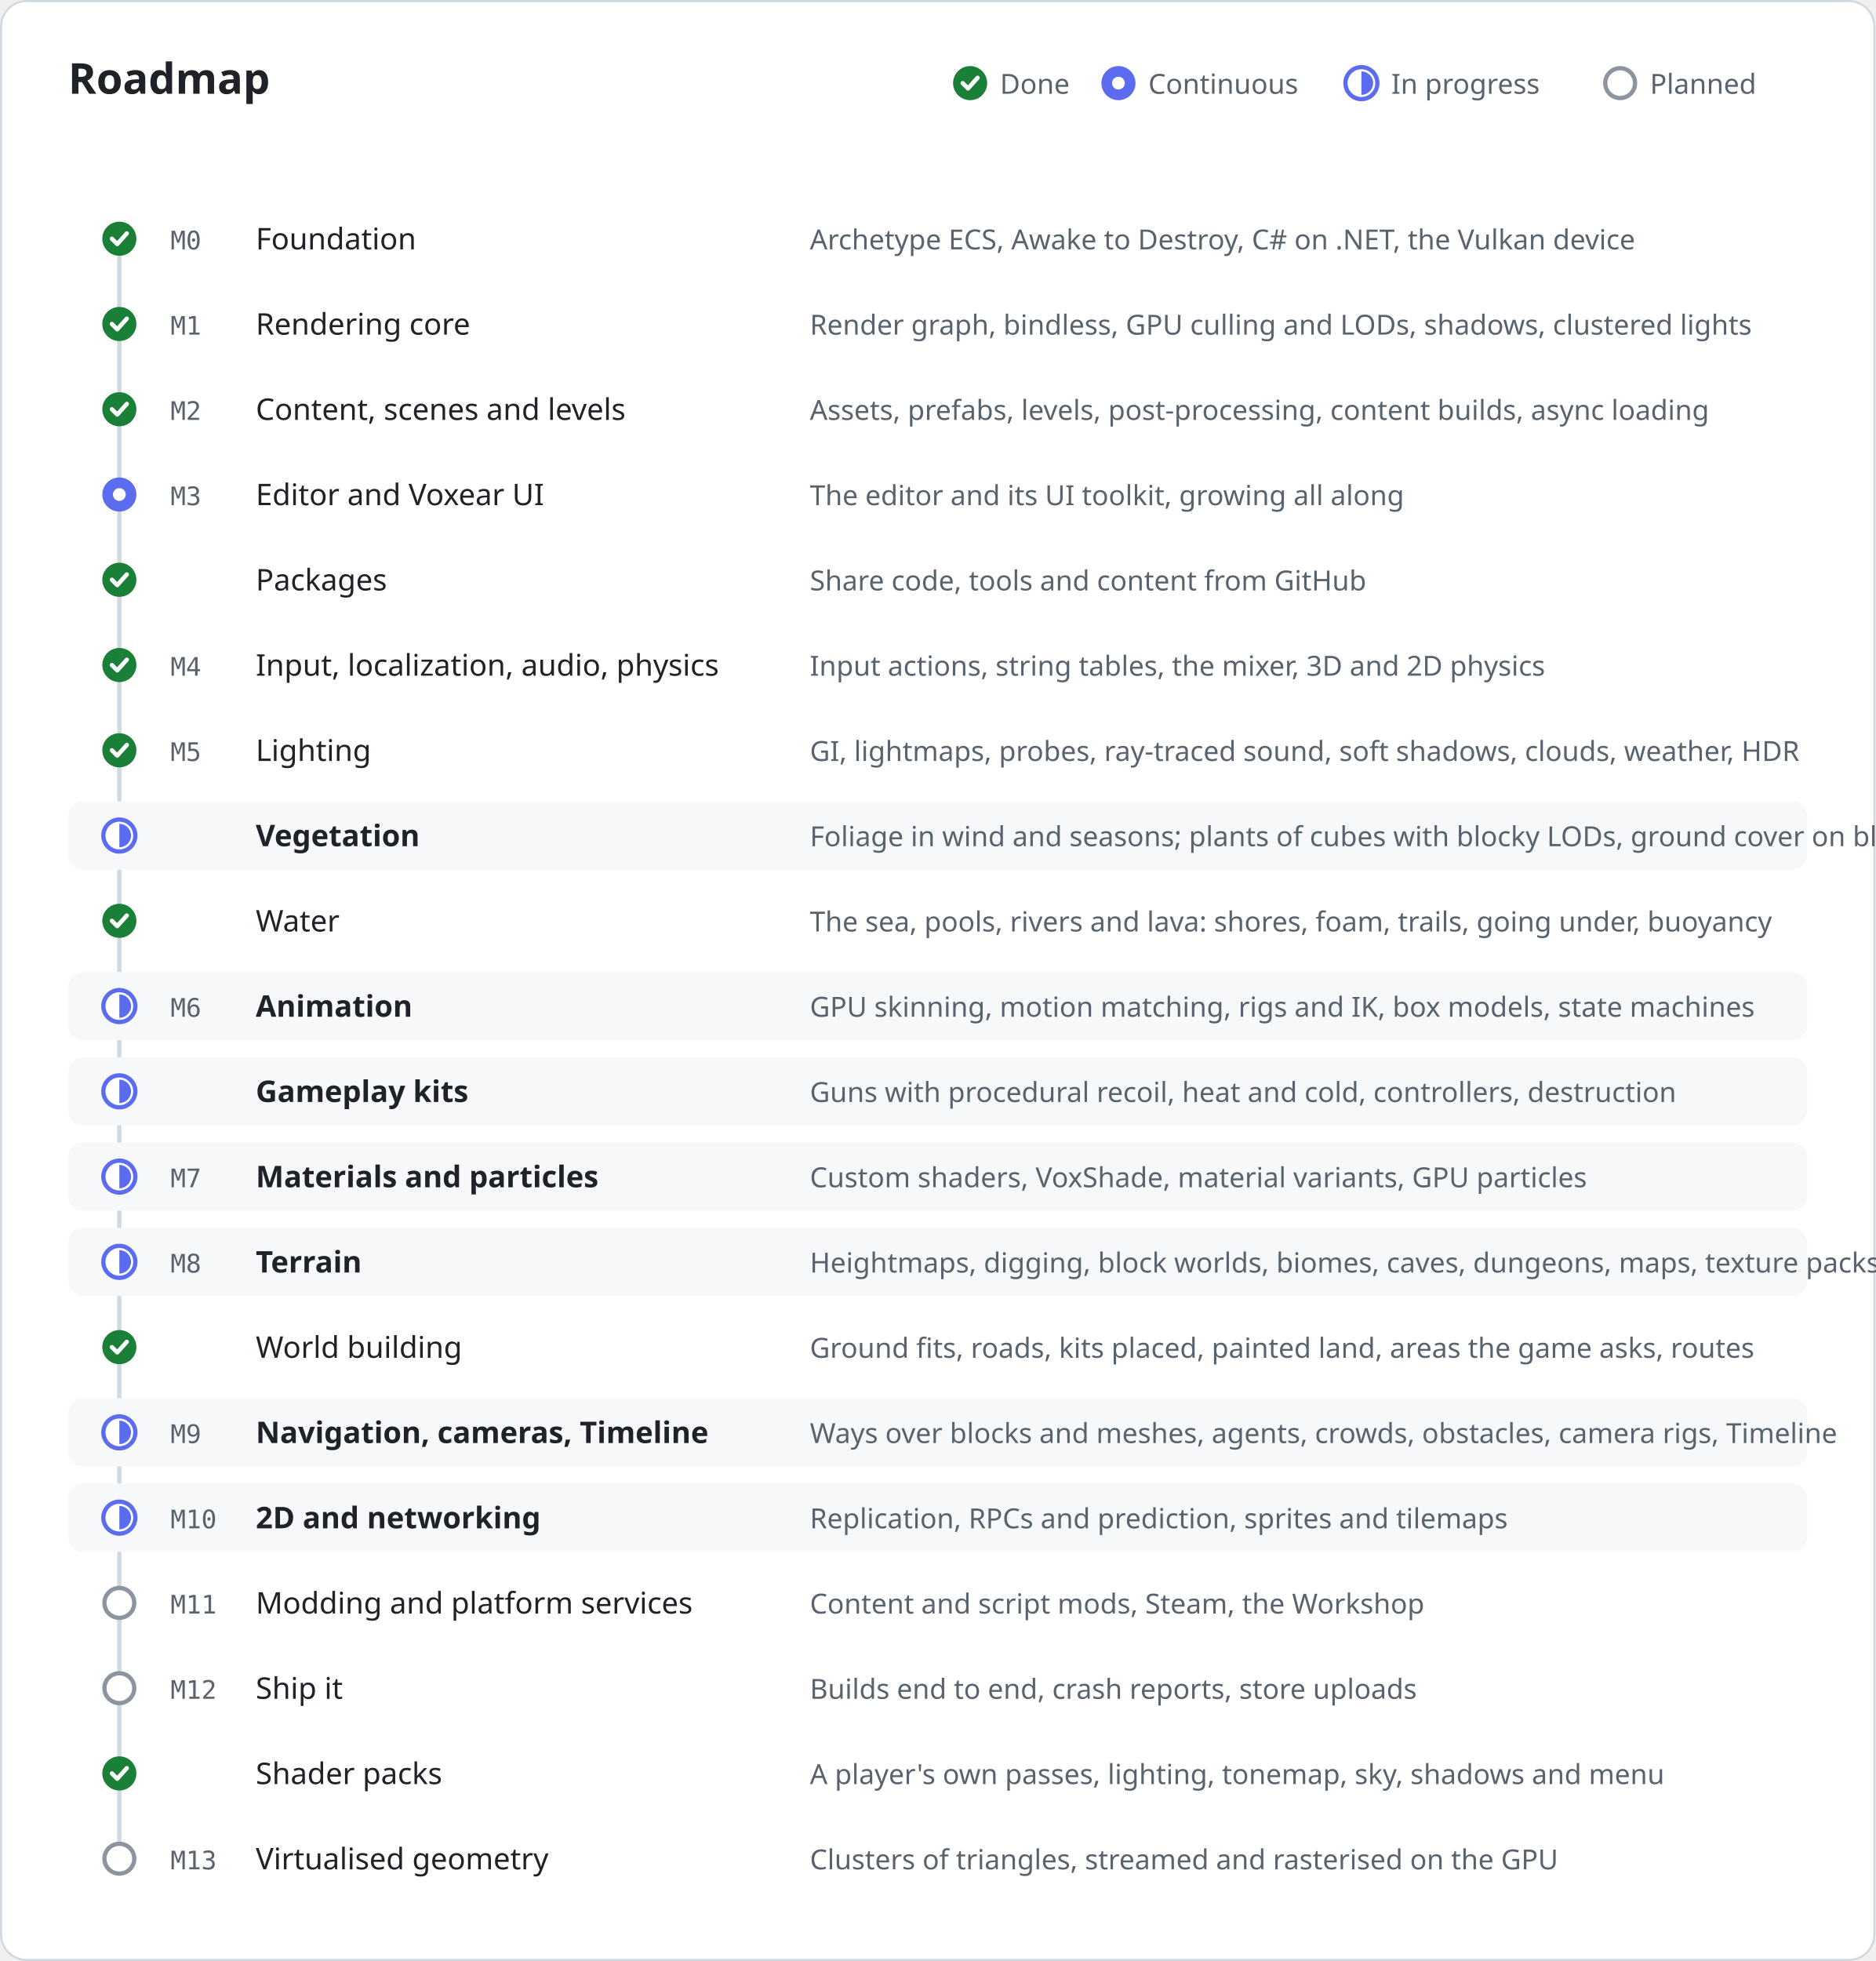
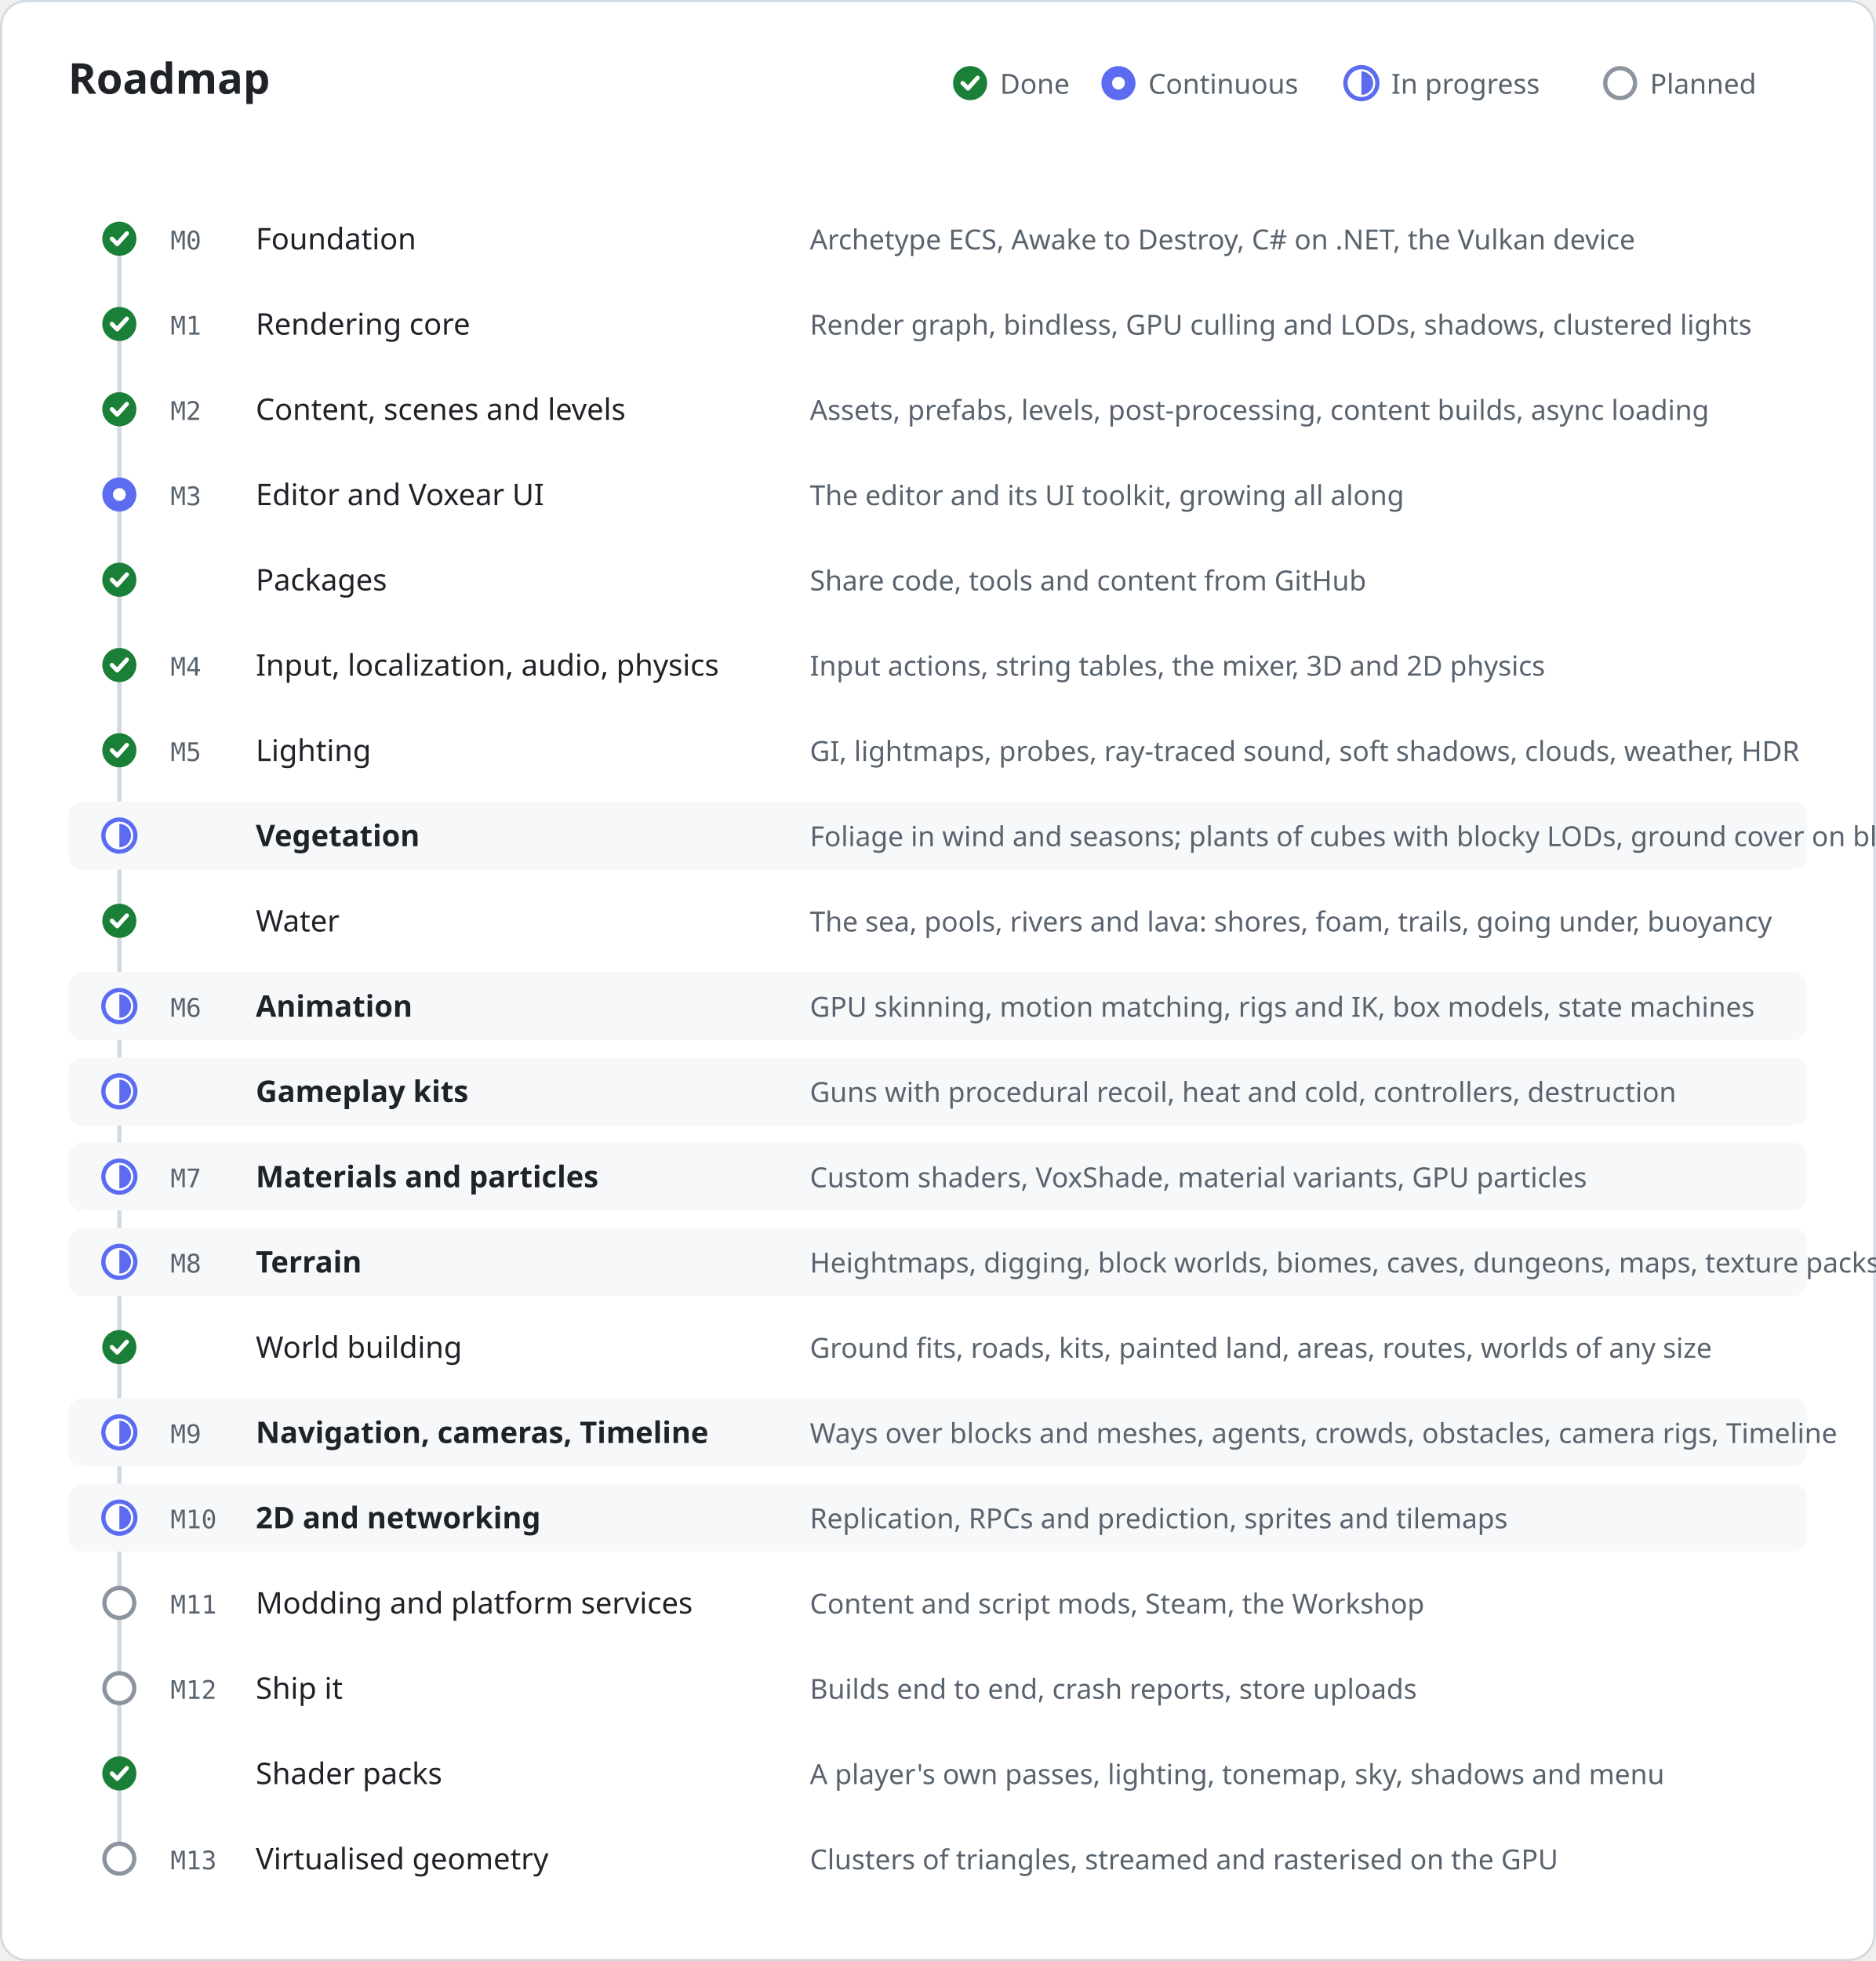
<svg xmlns="http://www.w3.org/2000/svg" width="880" height="920" viewBox="0 0 880 920" role="img" aria-label="Voxear roadmap">
  <rect x="0.5" y="0.5" width="879" height="919" rx="12" fill="#ffffff" stroke="#d1d9e0" />
  <text x="32" y="44" font-family="-apple-system, BlinkMacSystemFont, 'Segoe UI', 'Noto Sans', Helvetica, Arial, sans-serif" font-size="20" font-weight="600" fill="#1f2328">Roadmap</text>
  <circle cx="760.2" cy="39" r="7" fill="#ffffff" stroke="#8c959f" stroke-width="2" />
  <text x="774.2" y="44" font-family="-apple-system, BlinkMacSystemFont, 'Segoe UI', 'Noto Sans', Helvetica, Arial, sans-serif" font-size="13" fill="#59636e">Planned</text>
  <circle cx="638.8" cy="39" r="7.5" fill="#ffffff" stroke="#5b6cf0" stroke-width="2" />
  <path d="M638.8 33.5 a5.5 5.5 0 0 1 0 11 z" fill="#5b6cf0" />
  <text x="652.8" y="44" font-family="-apple-system, BlinkMacSystemFont, 'Segoe UI', 'Noto Sans', Helvetica, Arial, sans-serif" font-size="13" fill="#59636e">In progress</text>
  <circle cx="524.8" cy="39" r="8" fill="#5b6cf0" />
  <circle cx="524.8" cy="39" r="3" fill="#ffffff" />
  <text x="538.8" y="44" font-family="-apple-system, BlinkMacSystemFont, 'Segoe UI', 'Noto Sans', Helvetica, Arial, sans-serif" font-size="13" fill="#59636e">Continuous</text>
  <circle cx="455.2" cy="39" r="8" fill="#1a7f37" />
  <path d="M451.7 39 l2.5 2.5 l4.5-5" fill="none" stroke="#ffffff" stroke-width="2" stroke-linecap="round" stroke-linejoin="round" />
  <text x="469.2" y="44" font-family="-apple-system, BlinkMacSystemFont, 'Segoe UI', 'Noto Sans', Helvetica, Arial, sans-serif" font-size="13" fill="#59636e">Done</text>
  <line x1="56" y1="112" x2="56" y2="872" stroke="#d1d9e0" stroke-width="2" />
  <circle cx="56" cy="112" r="8" fill="#1a7f37" />
  <path d="M52.5 112 l2.5 2.5 l4.5-5" fill="none" stroke="#ffffff" stroke-width="2" stroke-linecap="round" stroke-linejoin="round" />
  <text x="80" y="117" font-family="ui-monospace, SFMono-Regular, 'SF Mono', Menlo, Consolas, monospace" font-size="12" fill="#59636e">M0</text>
  <text x="120" y="117" font-family="-apple-system, BlinkMacSystemFont, 'Segoe UI', 'Noto Sans', Helvetica, Arial, sans-serif" font-size="14" font-weight="500" fill="#1f2328">Foundation</text>
  <text x="380" y="117" font-family="-apple-system, BlinkMacSystemFont, 'Segoe UI', 'Noto Sans', Helvetica, Arial, sans-serif" font-size="13" fill="#59636e">Archetype ECS, Awake to Destroy, C# on .NET, the Vulkan device</text>
  <circle cx="56" cy="152" r="8" fill="#1a7f37" />
  <path d="M52.5 152 l2.5 2.5 l4.5-5" fill="none" stroke="#ffffff" stroke-width="2" stroke-linecap="round" stroke-linejoin="round" />
  <text x="80" y="157" font-family="ui-monospace, SFMono-Regular, 'SF Mono', Menlo, Consolas, monospace" font-size="12" fill="#59636e">M1</text>
  <text x="120" y="157" font-family="-apple-system, BlinkMacSystemFont, 'Segoe UI', 'Noto Sans', Helvetica, Arial, sans-serif" font-size="14" font-weight="500" fill="#1f2328">Rendering core</text>
  <text x="380" y="157" font-family="-apple-system, BlinkMacSystemFont, 'Segoe UI', 'Noto Sans', Helvetica, Arial, sans-serif" font-size="13" fill="#59636e">Render graph, bindless, GPU culling and LODs, shadows, clustered lights</text>
  <circle cx="56" cy="192" r="8" fill="#1a7f37" />
  <path d="M52.5 192 l2.5 2.5 l4.5-5" fill="none" stroke="#ffffff" stroke-width="2" stroke-linecap="round" stroke-linejoin="round" />
  <text x="80" y="197" font-family="ui-monospace, SFMono-Regular, 'SF Mono', Menlo, Consolas, monospace" font-size="12" fill="#59636e">M2</text>
  <text x="120" y="197" font-family="-apple-system, BlinkMacSystemFont, 'Segoe UI', 'Noto Sans', Helvetica, Arial, sans-serif" font-size="14" font-weight="500" fill="#1f2328">Content, scenes and levels</text>
  <text x="380" y="197" font-family="-apple-system, BlinkMacSystemFont, 'Segoe UI', 'Noto Sans', Helvetica, Arial, sans-serif" font-size="13" fill="#59636e">Assets, prefabs, levels, post-processing, content builds, async loading</text>
  <circle cx="56" cy="232" r="8" fill="#5b6cf0" />
  <circle cx="56" cy="232" r="3" fill="#ffffff" />
  <text x="80" y="237" font-family="ui-monospace, SFMono-Regular, 'SF Mono', Menlo, Consolas, monospace" font-size="12" fill="#59636e">M3</text>
  <text x="120" y="237" font-family="-apple-system, BlinkMacSystemFont, 'Segoe UI', 'Noto Sans', Helvetica, Arial, sans-serif" font-size="14" font-weight="500" fill="#1f2328">Editor and Voxear UI</text>
  <text x="380" y="237" font-family="-apple-system, BlinkMacSystemFont, 'Segoe UI', 'Noto Sans', Helvetica, Arial, sans-serif" font-size="13" fill="#59636e">The editor and its UI toolkit, growing all along</text>
  <circle cx="56" cy="272" r="8" fill="#1a7f37" />
  <path d="M52.5 272 l2.5 2.5 l4.5-5" fill="none" stroke="#ffffff" stroke-width="2" stroke-linecap="round" stroke-linejoin="round" />
  <text x="80" y="277" font-family="ui-monospace, SFMono-Regular, 'SF Mono', Menlo, Consolas, monospace" font-size="12" fill="#59636e" />
  <text x="120" y="277" font-family="-apple-system, BlinkMacSystemFont, 'Segoe UI', 'Noto Sans', Helvetica, Arial, sans-serif" font-size="14" font-weight="500" fill="#1f2328">Packages</text>
  <text x="380" y="277" font-family="-apple-system, BlinkMacSystemFont, 'Segoe UI', 'Noto Sans', Helvetica, Arial, sans-serif" font-size="13" fill="#59636e">Share code, tools and content from GitHub</text>
  <circle cx="56" cy="312" r="8" fill="#1a7f37" />
  <path d="M52.5 312 l2.5 2.5 l4.5-5" fill="none" stroke="#ffffff" stroke-width="2" stroke-linecap="round" stroke-linejoin="round" />
  <text x="80" y="317" font-family="ui-monospace, SFMono-Regular, 'SF Mono', Menlo, Consolas, monospace" font-size="12" fill="#59636e">M4</text>
  <text x="120" y="317" font-family="-apple-system, BlinkMacSystemFont, 'Segoe UI', 'Noto Sans', Helvetica, Arial, sans-serif" font-size="14" font-weight="500" fill="#1f2328">Input, localization, audio, physics</text>
  <text x="380" y="317" font-family="-apple-system, BlinkMacSystemFont, 'Segoe UI', 'Noto Sans', Helvetica, Arial, sans-serif" font-size="13" fill="#59636e">Input actions, string tables, the mixer, 3D and 2D physics</text>
  <circle cx="56" cy="352" r="8" fill="#1a7f37" />
  <path d="M52.5 352 l2.5 2.5 l4.5-5" fill="none" stroke="#ffffff" stroke-width="2" stroke-linecap="round" stroke-linejoin="round" />
  <text x="80" y="357" font-family="ui-monospace, SFMono-Regular, 'SF Mono', Menlo, Consolas, monospace" font-size="12" fill="#59636e">M5</text>
  <text x="120" y="357" font-family="-apple-system, BlinkMacSystemFont, 'Segoe UI', 'Noto Sans', Helvetica, Arial, sans-serif" font-size="14" font-weight="500" fill="#1f2328">Lighting</text>
  <text x="380" y="357" font-family="-apple-system, BlinkMacSystemFont, 'Segoe UI', 'Noto Sans', Helvetica, Arial, sans-serif" font-size="13" fill="#59636e">GI, lightmaps, probes, ray-traced sound, soft shadows, clouds, weather, HDR</text>
  <rect x="32" y="376" width="816" height="32" rx="7" fill="#f6f8fa" />
  <circle cx="56" cy="392" r="7.5" fill="#ffffff" stroke="#5b6cf0" stroke-width="2" />
  <path d="M56 386.5 a5.5 5.5 0 0 1 0 11 z" fill="#5b6cf0" />
  <text x="80" y="397" font-family="ui-monospace, SFMono-Regular, 'SF Mono', Menlo, Consolas, monospace" font-size="12" fill="#59636e" />
  <text x="120" y="397" font-family="-apple-system, BlinkMacSystemFont, 'Segoe UI', 'Noto Sans', Helvetica, Arial, sans-serif" font-size="14" font-weight="600" fill="#1f2328">Vegetation</text>
  <text x="380" y="397" font-family="-apple-system, BlinkMacSystemFont, 'Segoe UI', 'Noto Sans', Helvetica, Arial, sans-serif" font-size="13" fill="#59636e">Foliage in wind and seasons; plants of cubes with blocky LODs, ground cover on blocks</text>
  <circle cx="56" cy="432" r="8" fill="#1a7f37" />
  <path d="M52.5 432 l2.5 2.5 l4.5-5" fill="none" stroke="#ffffff" stroke-width="2" stroke-linecap="round" stroke-linejoin="round" />
  <text x="80" y="437" font-family="ui-monospace, SFMono-Regular, 'SF Mono', Menlo, Consolas, monospace" font-size="12" fill="#59636e" />
  <text x="120" y="437" font-family="-apple-system, BlinkMacSystemFont, 'Segoe UI', 'Noto Sans', Helvetica, Arial, sans-serif" font-size="14" font-weight="500" fill="#1f2328">Water</text>
  <text x="380" y="437" font-family="-apple-system, BlinkMacSystemFont, 'Segoe UI', 'Noto Sans', Helvetica, Arial, sans-serif" font-size="13" fill="#59636e">The sea, pools, rivers and lava: shores, foam, trails, going under, buoyancy</text>
  <rect x="32" y="456" width="816" height="32" rx="7" fill="#f6f8fa" />
  <circle cx="56" cy="472" r="7.5" fill="#ffffff" stroke="#5b6cf0" stroke-width="2" />
  <path d="M56 466.5 a5.5 5.5 0 0 1 0 11 z" fill="#5b6cf0" />
  <text x="80" y="477" font-family="ui-monospace, SFMono-Regular, 'SF Mono', Menlo, Consolas, monospace" font-size="12" fill="#59636e">M6</text>
  <text x="120" y="477" font-family="-apple-system, BlinkMacSystemFont, 'Segoe UI', 'Noto Sans', Helvetica, Arial, sans-serif" font-size="14" font-weight="600" fill="#1f2328">Animation</text>
  <text x="380" y="477" font-family="-apple-system, BlinkMacSystemFont, 'Segoe UI', 'Noto Sans', Helvetica, Arial, sans-serif" font-size="13" fill="#59636e">GPU skinning, motion matching, rigs and IK, box models, state machines</text>
  <rect x="32" y="496" width="816" height="32" rx="7" fill="#f6f8fa" />
  <circle cx="56" cy="512" r="7.5" fill="#ffffff" stroke="#5b6cf0" stroke-width="2" />
  <path d="M56 506.5 a5.5 5.5 0 0 1 0 11 z" fill="#5b6cf0" />
  <text x="80" y="517" font-family="ui-monospace, SFMono-Regular, 'SF Mono', Menlo, Consolas, monospace" font-size="12" fill="#59636e" />
  <text x="120" y="517" font-family="-apple-system, BlinkMacSystemFont, 'Segoe UI', 'Noto Sans', Helvetica, Arial, sans-serif" font-size="14" font-weight="600" fill="#1f2328">Gameplay kits</text>
  <text x="380" y="517" font-family="-apple-system, BlinkMacSystemFont, 'Segoe UI', 'Noto Sans', Helvetica, Arial, sans-serif" font-size="13" fill="#59636e">Guns with procedural recoil, heat and cold, controllers, destruction</text>
  <rect x="32" y="536" width="816" height="32" rx="7" fill="#f6f8fa" />
  <circle cx="56" cy="552" r="7.5" fill="#ffffff" stroke="#5b6cf0" stroke-width="2" />
  <path d="M56 546.5 a5.5 5.5 0 0 1 0 11 z" fill="#5b6cf0" />
  <text x="80" y="557" font-family="ui-monospace, SFMono-Regular, 'SF Mono', Menlo, Consolas, monospace" font-size="12" fill="#59636e">M7</text>
  <text x="120" y="557" font-family="-apple-system, BlinkMacSystemFont, 'Segoe UI', 'Noto Sans', Helvetica, Arial, sans-serif" font-size="14" font-weight="600" fill="#1f2328">Materials and particles</text>
  <text x="380" y="557" font-family="-apple-system, BlinkMacSystemFont, 'Segoe UI', 'Noto Sans', Helvetica, Arial, sans-serif" font-size="13" fill="#59636e">Custom shaders, VoxShade, material variants, GPU particles</text>
  <rect x="32" y="576" width="816" height="32" rx="7" fill="#f6f8fa" />
  <circle cx="56" cy="592" r="7.5" fill="#ffffff" stroke="#5b6cf0" stroke-width="2" />
  <path d="M56 586.5 a5.5 5.5 0 0 1 0 11 z" fill="#5b6cf0" />
  <text x="80" y="597" font-family="ui-monospace, SFMono-Regular, 'SF Mono', Menlo, Consolas, monospace" font-size="12" fill="#59636e">M8</text>
  <text x="120" y="597" font-family="-apple-system, BlinkMacSystemFont, 'Segoe UI', 'Noto Sans', Helvetica, Arial, sans-serif" font-size="14" font-weight="600" fill="#1f2328">Terrain</text>
  <text x="380" y="597" font-family="-apple-system, BlinkMacSystemFont, 'Segoe UI', 'Noto Sans', Helvetica, Arial, sans-serif" font-size="13" fill="#59636e">Heightmaps, digging, block worlds, biomes, caves, dungeons, maps, texture packs</text>
  <circle cx="56" cy="632" r="8" fill="#1a7f37" />
  <path d="M52.5 632 l2.5 2.5 l4.5-5" fill="none" stroke="#ffffff" stroke-width="2" stroke-linecap="round" stroke-linejoin="round" />
  <text x="80" y="637" font-family="ui-monospace, SFMono-Regular, 'SF Mono', Menlo, Consolas, monospace" font-size="12" fill="#59636e" />
  <text x="120" y="637" font-family="-apple-system, BlinkMacSystemFont, 'Segoe UI', 'Noto Sans', Helvetica, Arial, sans-serif" font-size="14" font-weight="500" fill="#1f2328">World building</text>
-   <text x="380" y="637" font-family="-apple-system, BlinkMacSystemFont, 'Segoe UI', 'Noto Sans', Helvetica, Arial, sans-serif" font-size="13" fill="#59636e">Ground fits, roads, kits placed, painted land, areas the game asks, routes</text>
+   <text x="380" y="637" font-family="-apple-system, BlinkMacSystemFont, 'Segoe UI', 'Noto Sans', Helvetica, Arial, sans-serif" font-size="13" fill="#59636e">Ground fits, roads, kits, painted land, areas, routes, worlds of any size</text>
  <rect x="32" y="656" width="816" height="32" rx="7" fill="#f6f8fa" />
  <circle cx="56" cy="672" r="7.5" fill="#ffffff" stroke="#5b6cf0" stroke-width="2" />
  <path d="M56 666.5 a5.5 5.5 0 0 1 0 11 z" fill="#5b6cf0" />
  <text x="80" y="677" font-family="ui-monospace, SFMono-Regular, 'SF Mono', Menlo, Consolas, monospace" font-size="12" fill="#59636e">M9</text>
  <text x="120" y="677" font-family="-apple-system, BlinkMacSystemFont, 'Segoe UI', 'Noto Sans', Helvetica, Arial, sans-serif" font-size="14" font-weight="600" fill="#1f2328">Navigation, cameras, Timeline</text>
  <text x="380" y="677" font-family="-apple-system, BlinkMacSystemFont, 'Segoe UI', 'Noto Sans', Helvetica, Arial, sans-serif" font-size="13" fill="#59636e">Ways over blocks and meshes, agents, crowds, obstacles, camera rigs, Timeline</text>
  <rect x="32" y="696" width="816" height="32" rx="7" fill="#f6f8fa" />
  <circle cx="56" cy="712" r="7.5" fill="#ffffff" stroke="#5b6cf0" stroke-width="2" />
  <path d="M56 706.5 a5.5 5.5 0 0 1 0 11 z" fill="#5b6cf0" />
  <text x="80" y="717" font-family="ui-monospace, SFMono-Regular, 'SF Mono', Menlo, Consolas, monospace" font-size="12" fill="#59636e">M10</text>
  <text x="120" y="717" font-family="-apple-system, BlinkMacSystemFont, 'Segoe UI', 'Noto Sans', Helvetica, Arial, sans-serif" font-size="14" font-weight="600" fill="#1f2328">2D and networking</text>
  <text x="380" y="717" font-family="-apple-system, BlinkMacSystemFont, 'Segoe UI', 'Noto Sans', Helvetica, Arial, sans-serif" font-size="13" fill="#59636e">Replication, RPCs and prediction, sprites and tilemaps</text>
  <circle cx="56" cy="752" r="7" fill="#ffffff" stroke="#8c959f" stroke-width="2" />
  <text x="80" y="757" font-family="ui-monospace, SFMono-Regular, 'SF Mono', Menlo, Consolas, monospace" font-size="12" fill="#59636e">M11</text>
  <text x="120" y="757" font-family="-apple-system, BlinkMacSystemFont, 'Segoe UI', 'Noto Sans', Helvetica, Arial, sans-serif" font-size="14" font-weight="500" fill="#1f2328">Modding and platform services</text>
  <text x="380" y="757" font-family="-apple-system, BlinkMacSystemFont, 'Segoe UI', 'Noto Sans', Helvetica, Arial, sans-serif" font-size="13" fill="#59636e">Content and script mods, Steam, the Workshop</text>
  <circle cx="56" cy="792" r="7" fill="#ffffff" stroke="#8c959f" stroke-width="2" />
  <text x="80" y="797" font-family="ui-monospace, SFMono-Regular, 'SF Mono', Menlo, Consolas, monospace" font-size="12" fill="#59636e">M12</text>
  <text x="120" y="797" font-family="-apple-system, BlinkMacSystemFont, 'Segoe UI', 'Noto Sans', Helvetica, Arial, sans-serif" font-size="14" font-weight="500" fill="#1f2328">Ship it</text>
  <text x="380" y="797" font-family="-apple-system, BlinkMacSystemFont, 'Segoe UI', 'Noto Sans', Helvetica, Arial, sans-serif" font-size="13" fill="#59636e">Builds end to end, crash reports, store uploads</text>
  <circle cx="56" cy="832" r="8" fill="#1a7f37" />
  <path d="M52.5 832 l2.5 2.5 l4.5-5" fill="none" stroke="#ffffff" stroke-width="2" stroke-linecap="round" stroke-linejoin="round" />
  <text x="80" y="837" font-family="ui-monospace, SFMono-Regular, 'SF Mono', Menlo, Consolas, monospace" font-size="12" fill="#59636e" />
  <text x="120" y="837" font-family="-apple-system, BlinkMacSystemFont, 'Segoe UI', 'Noto Sans', Helvetica, Arial, sans-serif" font-size="14" font-weight="500" fill="#1f2328">Shader packs</text>
  <text x="380" y="837" font-family="-apple-system, BlinkMacSystemFont, 'Segoe UI', 'Noto Sans', Helvetica, Arial, sans-serif" font-size="13" fill="#59636e">A player's own passes, lighting, tonemap, sky, shadows and menu</text>
  <circle cx="56" cy="872" r="7" fill="#ffffff" stroke="#8c959f" stroke-width="2" />
  <text x="80" y="877" font-family="ui-monospace, SFMono-Regular, 'SF Mono', Menlo, Consolas, monospace" font-size="12" fill="#59636e">M13</text>
  <text x="120" y="877" font-family="-apple-system, BlinkMacSystemFont, 'Segoe UI', 'Noto Sans', Helvetica, Arial, sans-serif" font-size="14" font-weight="500" fill="#1f2328">Virtualised geometry</text>
  <text x="380" y="877" font-family="-apple-system, BlinkMacSystemFont, 'Segoe UI', 'Noto Sans', Helvetica, Arial, sans-serif" font-size="13" fill="#59636e">Clusters of triangles, streamed and rasterised on the GPU</text>
</svg>
